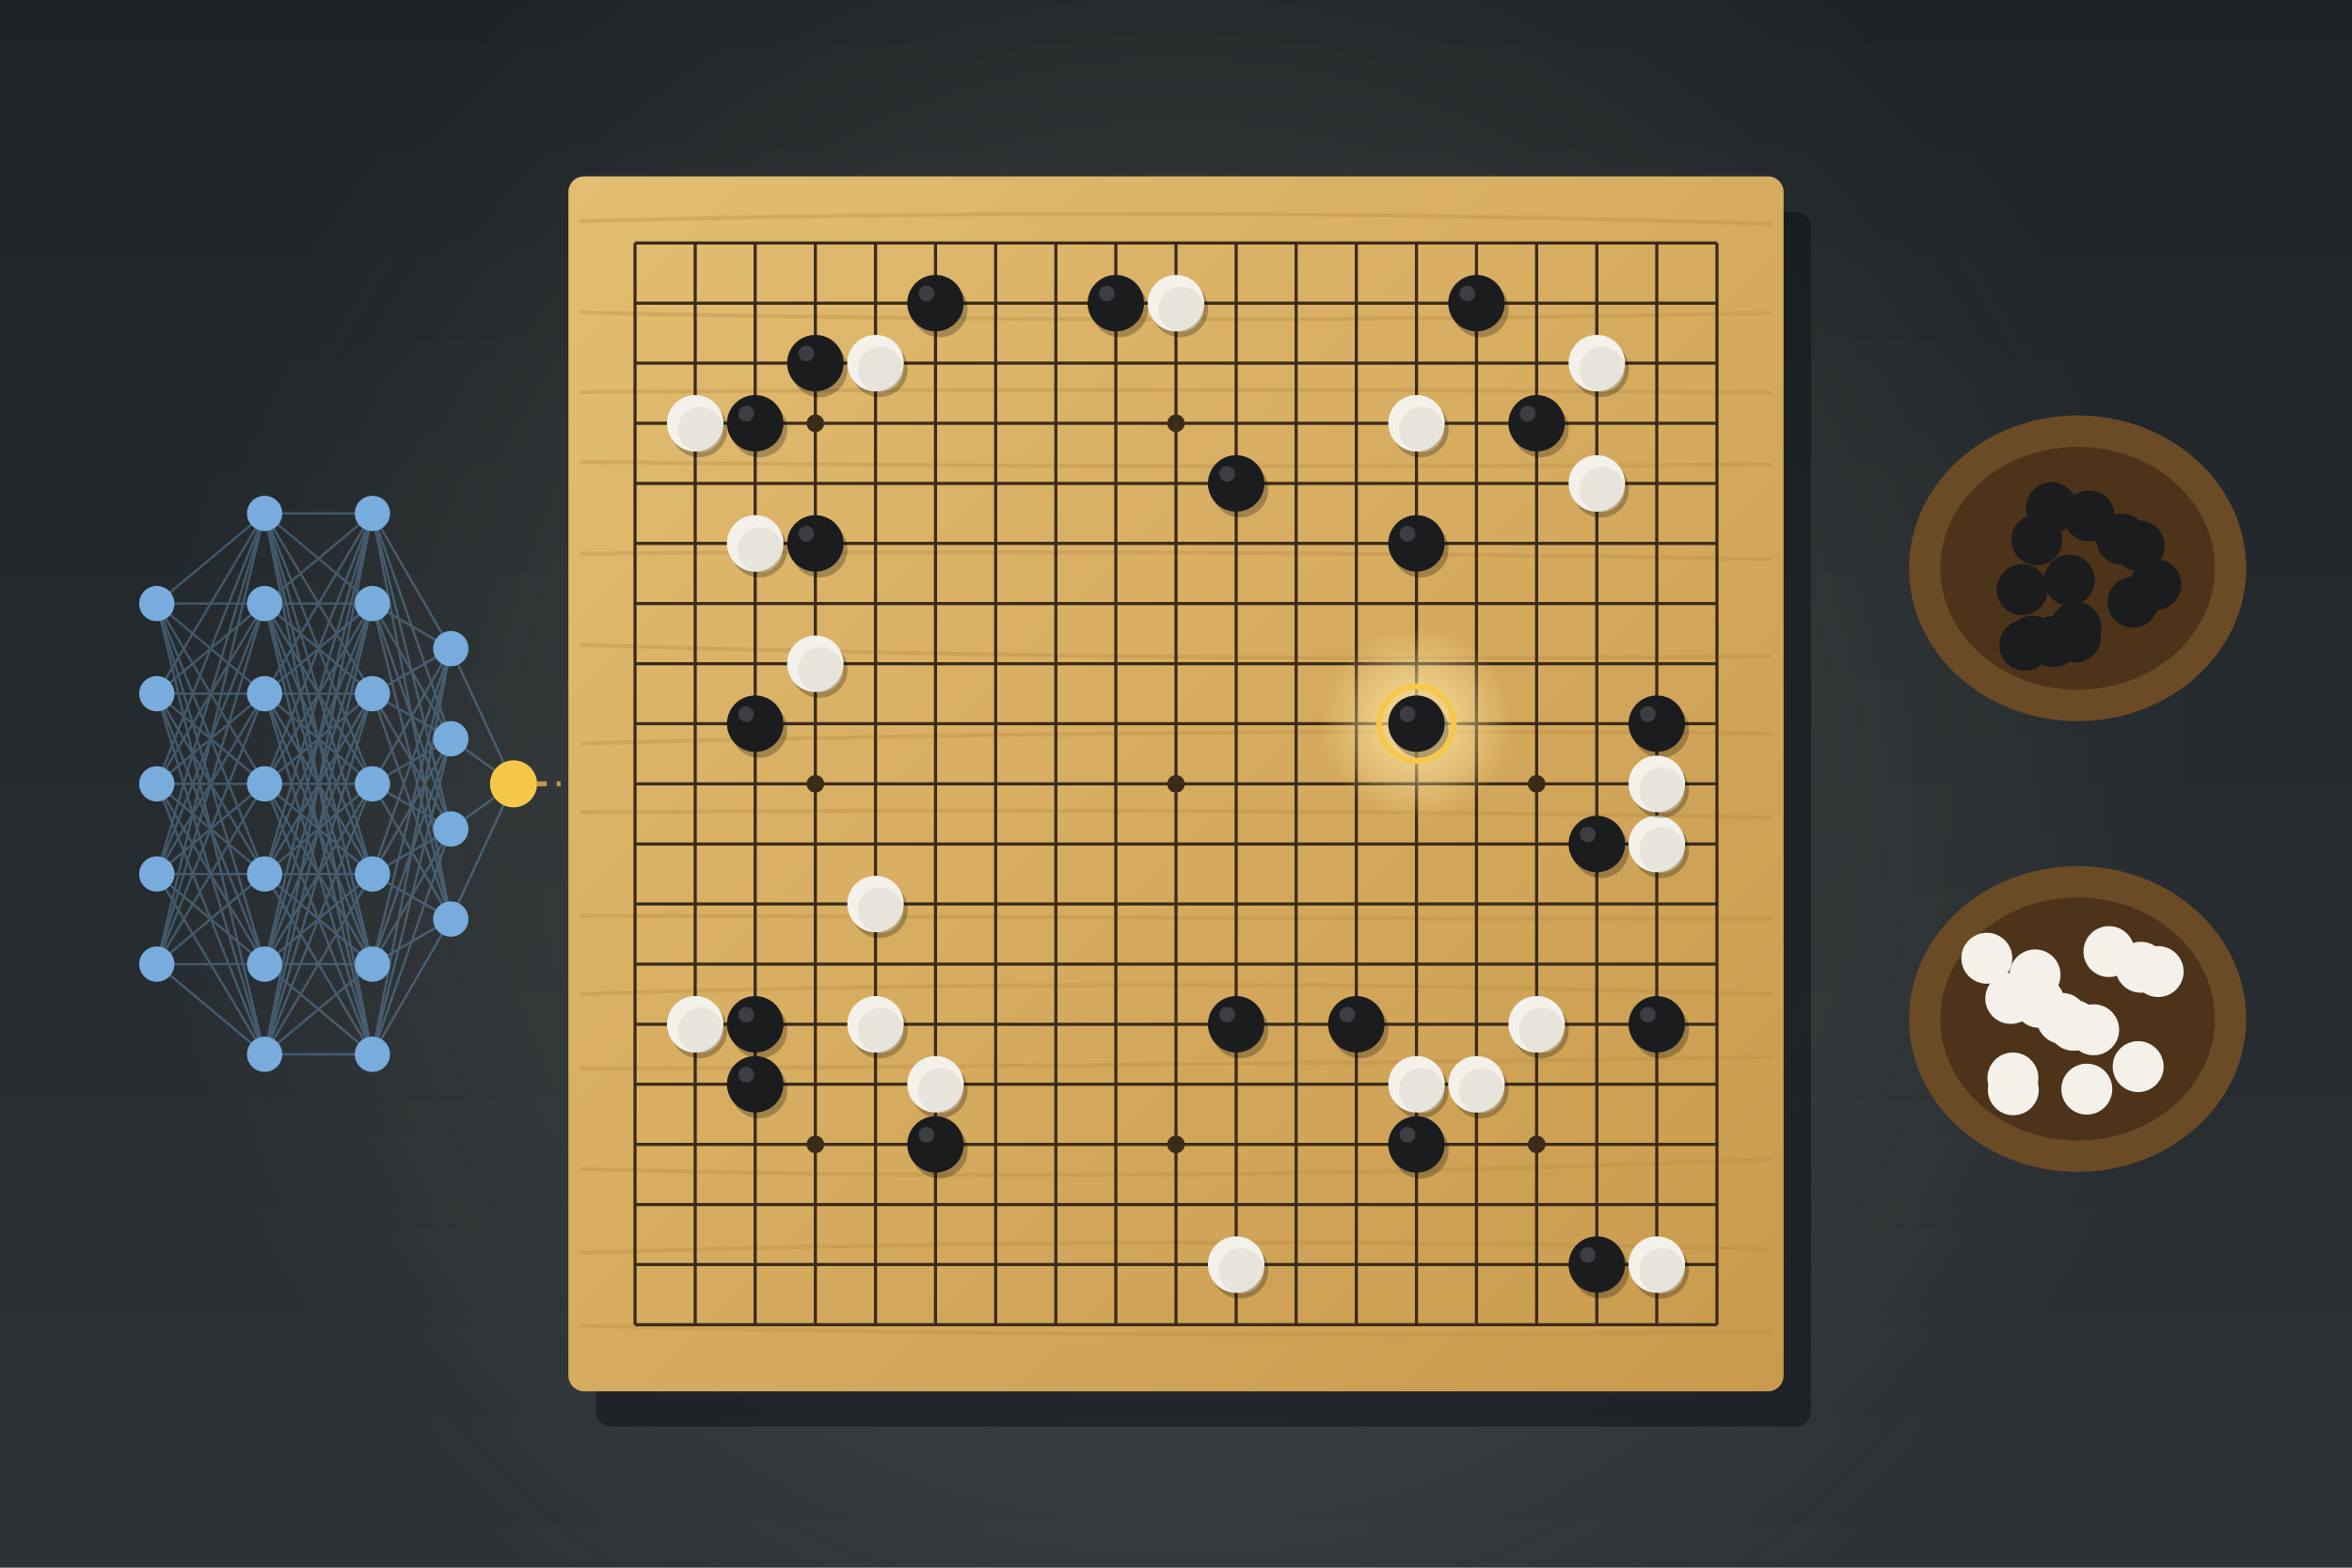
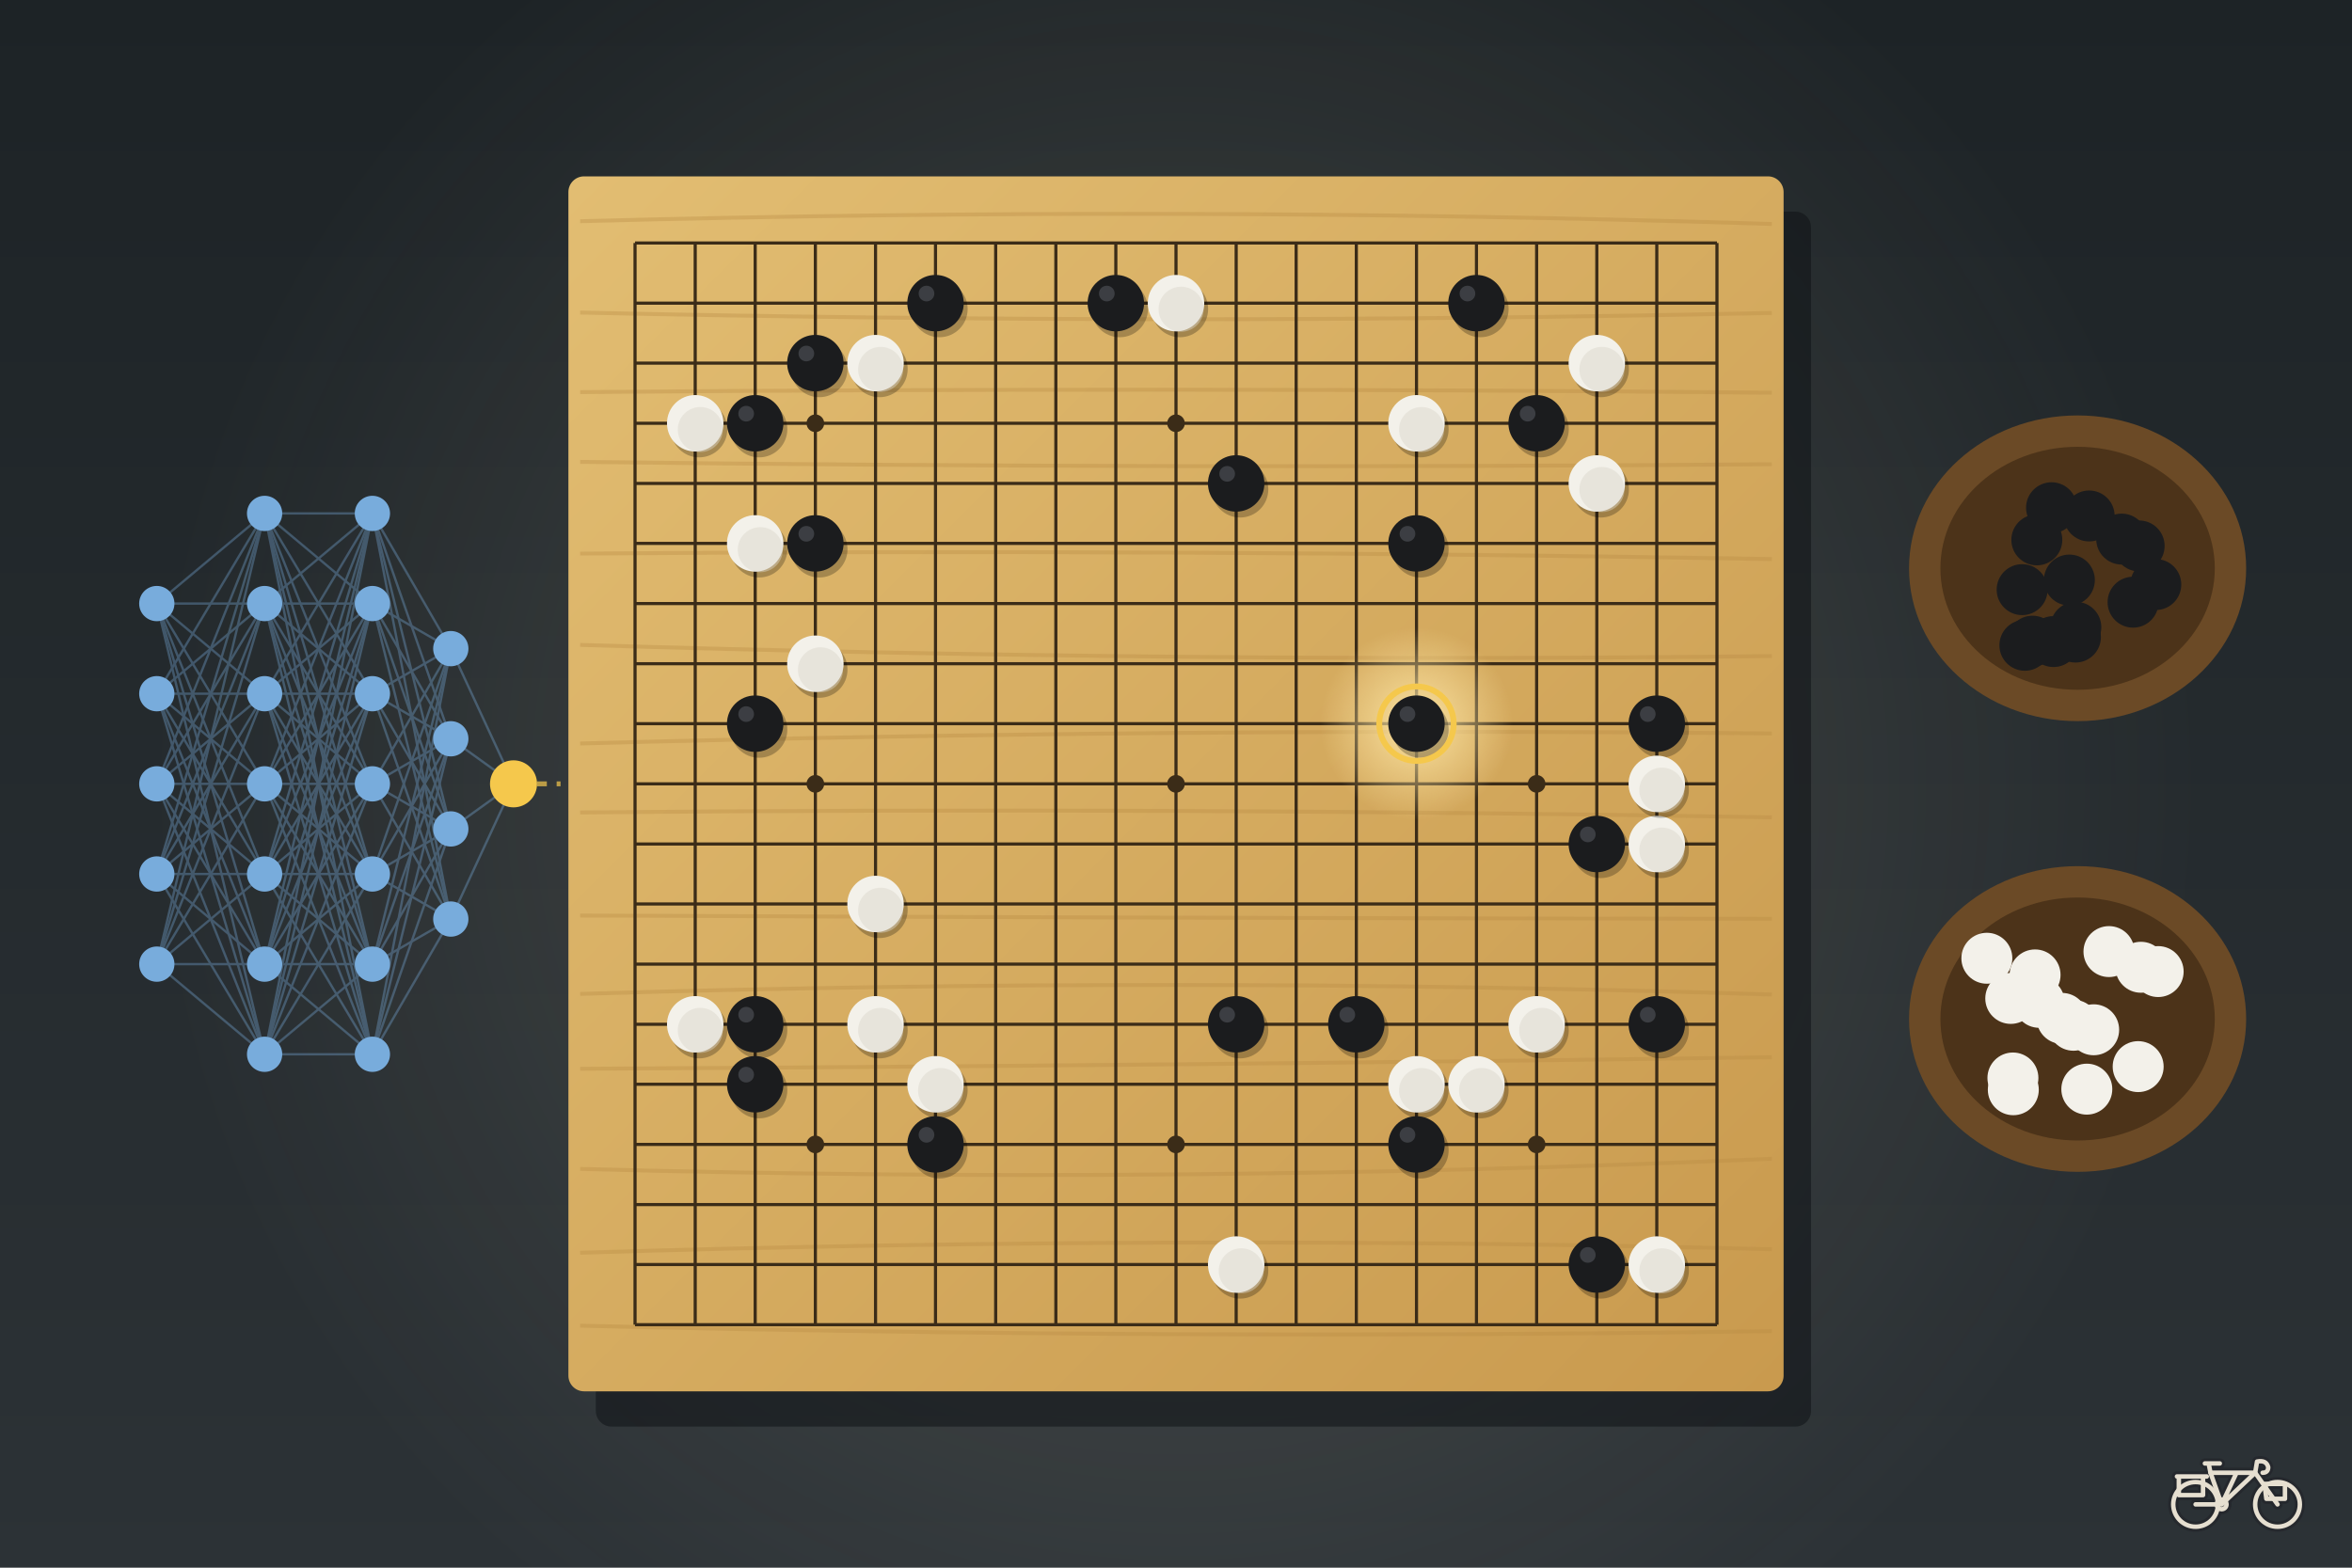
<svg xmlns="http://www.w3.org/2000/svg" viewBox="0 0 1200 800" width="1200" height="800">
  <defs>
    <linearGradient id="room" x1="0" y1="0" x2="0" y2="1">
      <stop offset="0" stop-color="#1d2326" />
      <stop offset="1" stop-color="#2c3236" />
    </linearGradient>
    <linearGradient id="wood" x1="0" y1="0" x2="1" y2="1">
      <stop offset="0" stop-color="#e2bd72" />
      <stop offset="1" stop-color="#c99a4e" />
    </linearGradient>
    <radialGradient id="spot" cx="0.5" cy="0.5" r="0.5">
      <stop offset="0" stop-color="#ffe9a8" stop-opacity="0.9" />
      <stop offset="1" stop-color="#ffe9a8" stop-opacity="0" />
    </radialGradient>
    <radialGradient id="lamp" cx="0.5" cy="0.5" r="0.5">
      <stop offset="0" stop-color="#fff3d6" stop-opacity="0.16" />
      <stop offset="1" stop-color="#fff3d6" stop-opacity="0" />
    </radialGradient>
  </defs>
  <rect width="1200" height="800" fill="url(#room)" />
  <circle cx="600" cy="400" r="520" fill="url(#lamp)" />
  <rect x="304" y="108" width="620" height="620" rx="8" fill="#0f1315" opacity="0.55" />
  <rect x="290" y="90" width="620" height="620" rx="8" fill="url(#wood)" />
  <path d="M296 112.9 Q600.0 104.7 904 114.3" fill="none" stroke="#b78a43" stroke-width="2" opacity="0.35" />
  <path d="M296 159.5 Q600.0 166.2 904 159.7" fill="none" stroke="#b78a43" stroke-width="2" opacity="0.35" />
  <path d="M296 200.1 Q600.0 197.5 904 200.4" fill="none" stroke="#b78a43" stroke-width="2" opacity="0.35" />
  <path d="M296 235.7 Q600.0 239.4 904 236.9" fill="none" stroke="#b78a43" stroke-width="2" opacity="0.35" />
  <path d="M296 282.5 Q600.0 280.1 904 285.3" fill="none" stroke="#b78a43" stroke-width="2" opacity="0.35" />
  <path d="M296 329.1 Q600.0 338.3 904 334.8" fill="none" stroke="#b78a43" stroke-width="2" opacity="0.35" />
  <path d="M296 379.4 Q600.0 371.2 904 374.3" fill="none" stroke="#b78a43" stroke-width="2" opacity="0.35" />
  <path d="M296 414.6 Q600.0 411.8 904 417.1" fill="none" stroke="#b78a43" stroke-width="2" opacity="0.35" />
  <path d="M296 467.2 Q600.0 468.5 904 468.9" fill="none" stroke="#b78a43" stroke-width="2" opacity="0.35" />
  <path d="M296 507.2 Q600.0 497.9 904 507.5" fill="none" stroke="#b78a43" stroke-width="2" opacity="0.35" />
  <path d="M296 545.4 Q600.0 543.8 904 539.5" fill="none" stroke="#b78a43" stroke-width="2" opacity="0.35" />
  <path d="M296 596.5 Q600.0 604.7 904 591.3" fill="none" stroke="#b78a43" stroke-width="2" opacity="0.35" />
  <path d="M296 639.3 Q600.0 629.8 904 637.5" fill="none" stroke="#b78a43" stroke-width="2" opacity="0.35" />
  <path d="M296 676.5 Q600.0 683.8 904 679.3" fill="none" stroke="#b78a43" stroke-width="2" opacity="0.35" />
  <g stroke="#3b2c18" stroke-width="1.6">
    <line x1="324.0" y1="124.0" x2="876.0" y2="124.0" />
    <line x1="324.0" y1="124.0" x2="324.0" y2="676.0" />
    <line x1="324.0" y1="154.7" x2="876.0" y2="154.7" />
    <line x1="354.7" y1="124.0" x2="354.7" y2="676.0" />
    <line x1="324.0" y1="185.3" x2="876.0" y2="185.3" />
    <line x1="385.3" y1="124.0" x2="385.3" y2="676.0" />
    <line x1="324.0" y1="216.0" x2="876.0" y2="216.0" />
    <line x1="416.0" y1="124.0" x2="416.0" y2="676.0" />
    <line x1="324.0" y1="246.7" x2="876.0" y2="246.7" />
    <line x1="446.7" y1="124.0" x2="446.7" y2="676.0" />
    <line x1="324.0" y1="277.3" x2="876.0" y2="277.3" />
    <line x1="477.3" y1="124.0" x2="477.3" y2="676.0" />
    <line x1="324.0" y1="308.0" x2="876.0" y2="308.0" />
    <line x1="508.0" y1="124.0" x2="508.0" y2="676.0" />
    <line x1="324.0" y1="338.7" x2="876.0" y2="338.7" />
    <line x1="538.7" y1="124.0" x2="538.7" y2="676.0" />
    <line x1="324.0" y1="369.3" x2="876.0" y2="369.3" />
    <line x1="569.3" y1="124.0" x2="569.3" y2="676.0" />
    <line x1="324.0" y1="400.0" x2="876.0" y2="400.0" />
    <line x1="600.0" y1="124.0" x2="600.0" y2="676.0" />
    <line x1="324.0" y1="430.7" x2="876.0" y2="430.7" />
    <line x1="630.7" y1="124.0" x2="630.7" y2="676.0" />
    <line x1="324.0" y1="461.3" x2="876.0" y2="461.3" />
    <line x1="661.3" y1="124.0" x2="661.3" y2="676.0" />
    <line x1="324.0" y1="492.0" x2="876.0" y2="492.0" />
    <line x1="692.0" y1="124.0" x2="692.0" y2="676.0" />
    <line x1="324.0" y1="522.7" x2="876.0" y2="522.7" />
    <line x1="722.7" y1="124.0" x2="722.7" y2="676.0" />
    <line x1="324.0" y1="553.3" x2="876.0" y2="553.3" />
    <line x1="753.3" y1="124.0" x2="753.3" y2="676.0" />
    <line x1="324.0" y1="584.0" x2="876.0" y2="584.0" />
    <line x1="784.0" y1="124.0" x2="784.0" y2="676.0" />
    <line x1="324.0" y1="614.7" x2="876.0" y2="614.7" />
    <line x1="814.7" y1="124.0" x2="814.7" y2="676.0" />
    <line x1="324.0" y1="645.3" x2="876.0" y2="645.3" />
    <line x1="845.3" y1="124.0" x2="845.3" y2="676.0" />
    <line x1="324.0" y1="676.0" x2="876.0" y2="676.0" />
    <line x1="876.0" y1="124.0" x2="876.0" y2="676.0" />
  </g>
  <circle cx="416.0" cy="216.0" r="4.5" fill="#3b2c18" />
  <circle cx="416.0" cy="400.0" r="4.5" fill="#3b2c18" />
  <circle cx="416.0" cy="584.0" r="4.5" fill="#3b2c18" />
  <circle cx="600.0" cy="216.0" r="4.5" fill="#3b2c18" />
  <circle cx="600.0" cy="400.0" r="4.5" fill="#3b2c18" />
  <circle cx="600.0" cy="584.0" r="4.5" fill="#3b2c18" />
  <circle cx="784.0" cy="216.0" r="4.5" fill="#3b2c18" />
  <circle cx="784.0" cy="400.0" r="4.5" fill="#3b2c18" />
  <circle cx="784.0" cy="584.0" r="4.5" fill="#3b2c18" />
  <circle cx="387.3" cy="219.0" r="14.4" fill="#000" opacity="0.25" />
  <circle cx="385.3" cy="216.0" r="14.4" fill="#1b1c1e" />
  <circle cx="380.7" cy="211.1" r="4.0" fill="#4a4d52" opacity="0.7" />
  <circle cx="387.3" cy="280.3" r="14.4" fill="#000" opacity="0.25" />
  <circle cx="385.3" cy="277.3" r="14.4" fill="#f3f1ea" />
  <circle cx="387.9" cy="280.5" r="11.5" fill="#d9d5ca" opacity="0.45" />
  <circle cx="418.0" cy="280.3" r="14.4" fill="#000" opacity="0.25" />
  <circle cx="416.0" cy="277.3" r="14.4" fill="#1b1c1e" />
  <circle cx="411.4" cy="272.4" r="4.0" fill="#4a4d52" opacity="0.7" />
  <circle cx="356.7" cy="219.0" r="14.4" fill="#000" opacity="0.25" />
  <circle cx="354.7" cy="216.0" r="14.4" fill="#f3f1ea" />
  <circle cx="357.3" cy="219.2" r="11.5" fill="#d9d5ca" opacity="0.45" />
  <circle cx="418.0" cy="188.3" r="14.4" fill="#000" opacity="0.25" />
  <circle cx="416.0" cy="185.3" r="14.4" fill="#1b1c1e" />
  <circle cx="411.4" cy="180.4" r="4.0" fill="#4a4d52" opacity="0.7" />
  <circle cx="448.7" cy="188.3" r="14.4" fill="#000" opacity="0.25" />
  <circle cx="446.7" cy="185.3" r="14.4" fill="#f3f1ea" />
  <circle cx="449.3" cy="188.5" r="11.5" fill="#d9d5ca" opacity="0.45" />
  <circle cx="479.3" cy="157.7" r="14.4" fill="#000" opacity="0.25" />
  <circle cx="477.3" cy="154.7" r="14.4" fill="#1b1c1e" />
  <circle cx="472.7" cy="149.8" r="4.0" fill="#4a4d52" opacity="0.7" />
  <circle cx="816.7" cy="249.7" r="14.4" fill="#000" opacity="0.25" />
  <circle cx="814.7" cy="246.7" r="14.4" fill="#f3f1ea" />
  <circle cx="817.3" cy="249.8" r="11.5" fill="#d9d5ca" opacity="0.45" />
  <circle cx="724.7" cy="280.3" r="14.4" fill="#000" opacity="0.25" />
  <circle cx="722.7" cy="277.3" r="14.4" fill="#1b1c1e" />
  <circle cx="718.1" cy="272.4" r="4.0" fill="#4a4d52" opacity="0.7" />
  <circle cx="724.7" cy="219.0" r="14.4" fill="#000" opacity="0.25" />
  <circle cx="722.7" cy="216.0" r="14.4" fill="#f3f1ea" />
  <circle cx="725.3" cy="219.2" r="11.5" fill="#d9d5ca" opacity="0.45" />
  <circle cx="755.3" cy="157.7" r="14.4" fill="#000" opacity="0.25" />
  <circle cx="753.3" cy="154.7" r="14.4" fill="#1b1c1e" />
  <circle cx="748.7" cy="149.8" r="4.0" fill="#4a4d52" opacity="0.7" />
  <circle cx="816.7" cy="188.3" r="14.4" fill="#000" opacity="0.25" />
  <circle cx="814.7" cy="185.3" r="14.4" fill="#f3f1ea" />
  <circle cx="817.3" cy="188.5" r="11.5" fill="#d9d5ca" opacity="0.45" />
  <circle cx="786.0" cy="219.0" r="14.4" fill="#000" opacity="0.25" />
  <circle cx="784.0" cy="216.0" r="14.4" fill="#1b1c1e" />
  <circle cx="779.4" cy="211.1" r="4.0" fill="#4a4d52" opacity="0.7" />
  <circle cx="356.7" cy="525.7" r="14.4" fill="#000" opacity="0.25" />
  <circle cx="354.7" cy="522.7" r="14.4" fill="#f3f1ea" />
  <circle cx="357.3" cy="525.8" r="11.5" fill="#d9d5ca" opacity="0.45" />
  <circle cx="387.3" cy="525.7" r="14.4" fill="#000" opacity="0.25" />
  <circle cx="385.3" cy="522.7" r="14.4" fill="#1b1c1e" />
  <circle cx="380.7" cy="517.8" r="4.0" fill="#4a4d52" opacity="0.7" />
  <circle cx="479.3" cy="556.3" r="14.4" fill="#000" opacity="0.25" />
  <circle cx="477.3" cy="553.3" r="14.4" fill="#f3f1ea" />
  <circle cx="479.9" cy="556.5" r="11.5" fill="#d9d5ca" opacity="0.45" />
  <circle cx="479.3" cy="587.0" r="14.4" fill="#000" opacity="0.25" />
  <circle cx="477.3" cy="584.0" r="14.4" fill="#1b1c1e" />
  <circle cx="472.7" cy="579.1" r="4.0" fill="#4a4d52" opacity="0.7" />
  <circle cx="448.7" cy="525.7" r="14.4" fill="#000" opacity="0.25" />
  <circle cx="446.7" cy="522.7" r="14.4" fill="#f3f1ea" />
  <circle cx="449.3" cy="525.8" r="11.5" fill="#d9d5ca" opacity="0.45" />
  <circle cx="387.3" cy="556.3" r="14.4" fill="#000" opacity="0.25" />
  <circle cx="385.3" cy="553.3" r="14.4" fill="#1b1c1e" />
  <circle cx="380.7" cy="548.4" r="4.0" fill="#4a4d52" opacity="0.7" />
  <circle cx="724.7" cy="556.3" r="14.4" fill="#000" opacity="0.25" />
  <circle cx="722.7" cy="553.3" r="14.4" fill="#f3f1ea" />
  <circle cx="725.3" cy="556.5" r="11.5" fill="#d9d5ca" opacity="0.45" />
  <circle cx="816.7" cy="648.3" r="14.4" fill="#000" opacity="0.25" />
  <circle cx="814.7" cy="645.3" r="14.4" fill="#1b1c1e" />
  <circle cx="810.1" cy="640.4" r="4.0" fill="#4a4d52" opacity="0.7" />
  <circle cx="847.3" cy="648.3" r="14.4" fill="#000" opacity="0.25" />
  <circle cx="845.3" cy="645.3" r="14.4" fill="#f3f1ea" />
  <circle cx="847.9" cy="648.5" r="11.5" fill="#d9d5ca" opacity="0.45" />
  <circle cx="724.7" cy="587.0" r="14.4" fill="#000" opacity="0.25" />
  <circle cx="722.7" cy="584.0" r="14.4" fill="#1b1c1e" />
  <circle cx="718.1" cy="579.1" r="4.0" fill="#4a4d52" opacity="0.7" />
  <circle cx="786.0" cy="525.7" r="14.4" fill="#000" opacity="0.25" />
  <circle cx="784.0" cy="522.7" r="14.4" fill="#f3f1ea" />
  <circle cx="786.6" cy="525.8" r="11.5" fill="#d9d5ca" opacity="0.45" />
  <circle cx="847.3" cy="525.7" r="14.4" fill="#000" opacity="0.25" />
  <circle cx="845.3" cy="522.7" r="14.4" fill="#1b1c1e" />
  <circle cx="840.7" cy="517.8" r="4.0" fill="#4a4d52" opacity="0.7" />
  <circle cx="755.3" cy="556.3" r="14.4" fill="#000" opacity="0.25" />
  <circle cx="753.3" cy="553.3" r="14.4" fill="#f3f1ea" />
  <circle cx="755.9" cy="556.5" r="11.5" fill="#d9d5ca" opacity="0.45" />
  <circle cx="632.7" cy="249.7" r="14.4" fill="#000" opacity="0.25" />
  <circle cx="630.7" cy="246.7" r="14.4" fill="#1b1c1e" />
  <circle cx="626.1" cy="241.8" r="4.0" fill="#4a4d52" opacity="0.7" />
  <circle cx="602.0" cy="157.7" r="14.4" fill="#000" opacity="0.25" />
  <circle cx="600.0" cy="154.7" r="14.4" fill="#f3f1ea" />
  <circle cx="602.6" cy="157.8" r="11.5" fill="#d9d5ca" opacity="0.45" />
  <circle cx="571.3" cy="157.7" r="14.4" fill="#000" opacity="0.25" />
  <circle cx="569.3" cy="154.7" r="14.4" fill="#1b1c1e" />
  <circle cx="564.7" cy="149.8" r="4.0" fill="#4a4d52" opacity="0.7" />
  <circle cx="418.0" cy="341.7" r="14.4" fill="#000" opacity="0.25" />
  <circle cx="416.0" cy="338.7" r="14.4" fill="#f3f1ea" />
  <circle cx="418.6" cy="341.8" r="11.5" fill="#d9d5ca" opacity="0.45" />
  <circle cx="387.3" cy="372.3" r="14.4" fill="#000" opacity="0.25" />
  <circle cx="385.3" cy="369.3" r="14.4" fill="#1b1c1e" />
  <circle cx="380.7" cy="364.4" r="4.0" fill="#4a4d52" opacity="0.7" />
  <circle cx="448.7" cy="464.3" r="14.4" fill="#000" opacity="0.25" />
  <circle cx="446.7" cy="461.3" r="14.4" fill="#f3f1ea" />
  <circle cx="449.3" cy="464.5" r="11.5" fill="#d9d5ca" opacity="0.45" />
  <circle cx="816.7" cy="433.7" r="14.4" fill="#000" opacity="0.25" />
  <circle cx="814.7" cy="430.7" r="14.4" fill="#1b1c1e" />
  <circle cx="810.1" cy="425.8" r="4.0" fill="#4a4d52" opacity="0.7" />
  <circle cx="847.3" cy="433.7" r="14.4" fill="#000" opacity="0.25" />
  <circle cx="845.3" cy="430.7" r="14.4" fill="#f3f1ea" />
  <circle cx="847.9" cy="433.8" r="11.5" fill="#d9d5ca" opacity="0.45" />
  <circle cx="847.3" cy="372.3" r="14.4" fill="#000" opacity="0.25" />
  <circle cx="845.3" cy="369.3" r="14.4" fill="#1b1c1e" />
  <circle cx="840.7" cy="364.4" r="4.0" fill="#4a4d52" opacity="0.7" />
  <circle cx="847.3" cy="403.0" r="14.4" fill="#000" opacity="0.25" />
  <circle cx="845.3" cy="400.0" r="14.4" fill="#f3f1ea" />
  <circle cx="847.9" cy="403.2" r="11.5" fill="#d9d5ca" opacity="0.45" />
  <circle cx="632.7" cy="525.7" r="14.4" fill="#000" opacity="0.25" />
  <circle cx="630.7" cy="522.7" r="14.4" fill="#1b1c1e" />
  <circle cx="626.1" cy="517.8" r="4.0" fill="#4a4d52" opacity="0.7" />
  <circle cx="632.7" cy="648.3" r="14.4" fill="#000" opacity="0.25" />
  <circle cx="630.7" cy="645.3" r="14.4" fill="#f3f1ea" />
  <circle cx="633.3" cy="648.5" r="11.5" fill="#d9d5ca" opacity="0.45" />
  <circle cx="694.0" cy="525.7" r="14.4" fill="#000" opacity="0.25" />
  <circle cx="692.0" cy="522.7" r="14.4" fill="#1b1c1e" />
  <circle cx="687.4" cy="517.8" r="4.0" fill="#4a4d52" opacity="0.7" />
  <circle cx="722.7" cy="369.3" r="49.1" fill="url(#spot)" />
  <circle cx="724.7" cy="372.3" r="14.4" fill="#000" opacity="0.25" />
  <circle cx="722.7" cy="369.3" r="14.4" fill="#1b1c1e" />
  <circle cx="718.1" cy="364.4" r="4.0" fill="#4a4d52" opacity="0.7" />
  <circle cx="722.7" cy="369.3" r="19.0" fill="none" stroke="#f5c84c" stroke-width="3" />
  <g stroke="#78acdc" stroke-width="1.2" opacity="0.35">
    <line x1="80" y1="308.0" x2="135" y2="262.0" />
    <line x1="80" y1="308.0" x2="135" y2="308.0" />
    <line x1="80" y1="308.0" x2="135" y2="354.0" />
    <line x1="80" y1="308.0" x2="135" y2="400.0" />
    <line x1="80" y1="308.0" x2="135" y2="446.0" />
    <line x1="80" y1="308.0" x2="135" y2="492.0" />
    <line x1="80" y1="308.0" x2="135" y2="538.0" />
    <line x1="80" y1="354.0" x2="135" y2="262.0" />
    <line x1="80" y1="354.0" x2="135" y2="308.0" />
    <line x1="80" y1="354.0" x2="135" y2="354.0" />
    <line x1="80" y1="354.0" x2="135" y2="400.0" />
    <line x1="80" y1="354.0" x2="135" y2="446.0" />
    <line x1="80" y1="354.0" x2="135" y2="492.0" />
    <line x1="80" y1="354.0" x2="135" y2="538.0" />
    <line x1="80" y1="400.0" x2="135" y2="262.0" />
    <line x1="80" y1="400.0" x2="135" y2="308.0" />
    <line x1="80" y1="400.0" x2="135" y2="354.0" />
    <line x1="80" y1="400.0" x2="135" y2="400.0" />
    <line x1="80" y1="400.0" x2="135" y2="446.0" />
    <line x1="80" y1="400.0" x2="135" y2="492.0" />
    <line x1="80" y1="400.0" x2="135" y2="538.0" />
    <line x1="80" y1="446.0" x2="135" y2="262.0" />
    <line x1="80" y1="446.0" x2="135" y2="308.0" />
    <line x1="80" y1="446.0" x2="135" y2="354.0" />
    <line x1="80" y1="446.0" x2="135" y2="400.0" />
    <line x1="80" y1="446.0" x2="135" y2="446.0" />
    <line x1="80" y1="446.0" x2="135" y2="492.0" />
    <line x1="80" y1="446.0" x2="135" y2="538.0" />
    <line x1="80" y1="492.0" x2="135" y2="262.0" />
    <line x1="80" y1="492.0" x2="135" y2="308.0" />
    <line x1="80" y1="492.0" x2="135" y2="354.0" />
    <line x1="80" y1="492.0" x2="135" y2="400.0" />
    <line x1="80" y1="492.0" x2="135" y2="446.0" />
    <line x1="80" y1="492.0" x2="135" y2="492.0" />
    <line x1="80" y1="492.0" x2="135" y2="538.0" />
    <line x1="135" y1="262.0" x2="190" y2="262.0" />
    <line x1="135" y1="262.0" x2="190" y2="308.0" />
    <line x1="135" y1="262.0" x2="190" y2="354.0" />
    <line x1="135" y1="262.0" x2="190" y2="400.0" />
    <line x1="135" y1="262.0" x2="190" y2="446.0" />
    <line x1="135" y1="262.0" x2="190" y2="492.0" />
    <line x1="135" y1="262.0" x2="190" y2="538.0" />
    <line x1="135" y1="308.0" x2="190" y2="262.0" />
    <line x1="135" y1="308.0" x2="190" y2="308.0" />
    <line x1="135" y1="308.0" x2="190" y2="354.0" />
    <line x1="135" y1="308.0" x2="190" y2="400.0" />
    <line x1="135" y1="308.0" x2="190" y2="446.0" />
    <line x1="135" y1="308.0" x2="190" y2="492.0" />
    <line x1="135" y1="308.0" x2="190" y2="538.0" />
    <line x1="135" y1="354.0" x2="190" y2="262.0" />
    <line x1="135" y1="354.0" x2="190" y2="308.0" />
    <line x1="135" y1="354.0" x2="190" y2="354.0" />
    <line x1="135" y1="354.0" x2="190" y2="400.0" />
    <line x1="135" y1="354.0" x2="190" y2="446.0" />
    <line x1="135" y1="354.0" x2="190" y2="492.0" />
    <line x1="135" y1="354.0" x2="190" y2="538.0" />
    <line x1="135" y1="400.0" x2="190" y2="262.0" />
    <line x1="135" y1="400.0" x2="190" y2="308.0" />
    <line x1="135" y1="400.0" x2="190" y2="354.0" />
    <line x1="135" y1="400.0" x2="190" y2="400.0" />
    <line x1="135" y1="400.0" x2="190" y2="446.0" />
    <line x1="135" y1="400.0" x2="190" y2="492.0" />
    <line x1="135" y1="400.0" x2="190" y2="538.0" />
    <line x1="135" y1="446.0" x2="190" y2="262.0" />
    <line x1="135" y1="446.0" x2="190" y2="308.0" />
    <line x1="135" y1="446.0" x2="190" y2="354.0" />
    <line x1="135" y1="446.0" x2="190" y2="400.0" />
    <line x1="135" y1="446.0" x2="190" y2="446.0" />
    <line x1="135" y1="446.0" x2="190" y2="492.0" />
    <line x1="135" y1="446.0" x2="190" y2="538.0" />
    <line x1="135" y1="492.0" x2="190" y2="262.0" />
    <line x1="135" y1="492.0" x2="190" y2="308.0" />
    <line x1="135" y1="492.0" x2="190" y2="354.0" />
    <line x1="135" y1="492.0" x2="190" y2="400.0" />
    <line x1="135" y1="492.0" x2="190" y2="446.0" />
    <line x1="135" y1="492.0" x2="190" y2="492.0" />
    <line x1="135" y1="492.0" x2="190" y2="538.0" />
    <line x1="135" y1="538.0" x2="190" y2="262.0" />
    <line x1="135" y1="538.0" x2="190" y2="308.0" />
    <line x1="135" y1="538.0" x2="190" y2="354.0" />
    <line x1="135" y1="538.0" x2="190" y2="400.0" />
    <line x1="135" y1="538.0" x2="190" y2="446.0" />
    <line x1="135" y1="538.0" x2="190" y2="492.0" />
    <line x1="135" y1="538.0" x2="190" y2="538.0" />
    <line x1="190" y1="262.0" x2="230" y2="331.0" />
    <line x1="190" y1="262.0" x2="230" y2="377.0" />
    <line x1="190" y1="262.0" x2="230" y2="423.0" />
    <line x1="190" y1="262.0" x2="230" y2="469.0" />
    <line x1="190" y1="308.0" x2="230" y2="331.0" />
    <line x1="190" y1="308.0" x2="230" y2="377.0" />
    <line x1="190" y1="308.0" x2="230" y2="423.0" />
    <line x1="190" y1="308.0" x2="230" y2="469.0" />
    <line x1="190" y1="354.0" x2="230" y2="331.0" />
    <line x1="190" y1="354.0" x2="230" y2="377.0" />
    <line x1="190" y1="354.0" x2="230" y2="423.0" />
    <line x1="190" y1="354.0" x2="230" y2="469.0" />
    <line x1="190" y1="400.0" x2="230" y2="331.0" />
    <line x1="190" y1="400.0" x2="230" y2="377.0" />
    <line x1="190" y1="400.0" x2="230" y2="423.0" />
    <line x1="190" y1="400.0" x2="230" y2="469.0" />
    <line x1="190" y1="446.0" x2="230" y2="331.0" />
    <line x1="190" y1="446.0" x2="230" y2="377.0" />
    <line x1="190" y1="446.0" x2="230" y2="423.0" />
    <line x1="190" y1="446.0" x2="230" y2="469.0" />
    <line x1="190" y1="492.0" x2="230" y2="331.0" />
    <line x1="190" y1="492.0" x2="230" y2="377.0" />
    <line x1="190" y1="492.0" x2="230" y2="423.0" />
    <line x1="190" y1="492.0" x2="230" y2="469.0" />
    <line x1="190" y1="538.0" x2="230" y2="331.0" />
    <line x1="190" y1="538.0" x2="230" y2="377.0" />
    <line x1="190" y1="538.0" x2="230" y2="423.0" />
    <line x1="190" y1="538.0" x2="230" y2="469.0" />
    <line x1="230" y1="331.0" x2="262" y2="400.0" />
    <line x1="230" y1="377.0" x2="262" y2="400.0" />
    <line x1="230" y1="423.0" x2="262" y2="400.0" />
    <line x1="230" y1="469.0" x2="262" y2="400.0" />
  </g>
  <circle cx="80" cy="308.0" r="9" fill="#78acdc" />
  <circle cx="80" cy="354.0" r="9" fill="#78acdc" />
  <circle cx="80" cy="400.0" r="9" fill="#78acdc" />
  <circle cx="80" cy="446.0" r="9" fill="#78acdc" />
  <circle cx="80" cy="492.0" r="9" fill="#78acdc" />
  <circle cx="135" cy="262.0" r="9" fill="#78acdc" />
  <circle cx="135" cy="308.0" r="9" fill="#78acdc" />
  <circle cx="135" cy="354.0" r="9" fill="#78acdc" />
  <circle cx="135" cy="400.0" r="9" fill="#78acdc" />
  <circle cx="135" cy="446.0" r="9" fill="#78acdc" />
  <circle cx="135" cy="492.0" r="9" fill="#78acdc" />
  <circle cx="135" cy="538.0" r="9" fill="#78acdc" />
  <circle cx="190" cy="262.0" r="9" fill="#78acdc" />
  <circle cx="190" cy="308.0" r="9" fill="#78acdc" />
  <circle cx="190" cy="354.0" r="9" fill="#78acdc" />
  <circle cx="190" cy="400.0" r="9" fill="#78acdc" />
  <circle cx="190" cy="446.0" r="9" fill="#78acdc" />
  <circle cx="190" cy="492.0" r="9" fill="#78acdc" />
  <circle cx="190" cy="538.0" r="9" fill="#78acdc" />
  <circle cx="230" cy="331.0" r="9" fill="#78acdc" />
  <circle cx="230" cy="377.0" r="9" fill="#78acdc" />
  <circle cx="230" cy="423.0" r="9" fill="#78acdc" />
  <circle cx="230" cy="469.0" r="9" fill="#78acdc" />
  <circle cx="262" cy="400.0" r="12" fill="#f5c84c" />
  <line x1="274" y1="400" x2="286" y2="400" stroke="#f5c84c" stroke-width="2.5" stroke-dasharray="5 5" opacity="0.7" />
  <ellipse cx="1060" cy="290" rx="86" ry="78" fill="#6b4a26" />
  <ellipse cx="1060" cy="290" rx="70" ry="62" fill="#4c3319" />
  <circle cx="1037.0" cy="327.2" r="13" fill="#1b1c1e" />
  <circle cx="1033.1" cy="329.3" r="13" fill="#1b1c1e" />
  <circle cx="1091.4" cy="278.6" r="13" fill="#1b1c1e" />
  <circle cx="1031.7" cy="300.9" r="13" fill="#1b1c1e" />
  <circle cx="1046.7" cy="259.1" r="13" fill="#1b1c1e" />
  <circle cx="1047.7" cy="327.4" r="13" fill="#1b1c1e" />
  <circle cx="1099.9" cy="298.3" r="13" fill="#1b1c1e" />
  <circle cx="1065.9" cy="263.3" r="13" fill="#1b1c1e" />
  <circle cx="1088.3" cy="307.3" r="13" fill="#1b1c1e" />
  <circle cx="1039.2" cy="275.5" r="13" fill="#1b1c1e" />
  <circle cx="1059.1" cy="320.1" r="13" fill="#1b1c1e" />
  <circle cx="1082.5" cy="275.1" r="13" fill="#1b1c1e" />
  <circle cx="1055.8" cy="296.0" r="13" fill="#1b1c1e" />
  <circle cx="1058.9" cy="325.1" r="13" fill="#1b1c1e" />
  <ellipse cx="1060" cy="520" rx="86" ry="78" fill="#6b4a26" />
  <ellipse cx="1060" cy="520" rx="70" ry="62" fill="#4c3319" />
  <circle cx="1025.9" cy="509.5" r="13" fill="#f3f1ea" />
  <circle cx="1101.1" cy="495.8" r="13" fill="#f3f1ea" />
  <circle cx="1027.2" cy="556.1" r="13" fill="#f3f1ea" />
  <circle cx="1092.3" cy="493.6" r="13" fill="#f3f1ea" />
  <circle cx="1090.9" cy="544.3" r="13" fill="#f3f1ea" />
  <circle cx="1038.3" cy="497.5" r="13" fill="#f3f1ea" />
  <circle cx="1013.7" cy="489.0" r="13" fill="#f3f1ea" />
  <circle cx="1064.7" cy="555.8" r="13" fill="#f3f1ea" />
  <circle cx="1027.0" cy="550.1" r="13" fill="#f3f1ea" />
  <circle cx="1057.9" cy="523.2" r="13" fill="#f3f1ea" />
  <circle cx="1076.0" cy="485.6" r="13" fill="#f3f1ea" />
  <circle cx="1040.4" cy="511.5" r="13" fill="#f3f1ea" />
  <circle cx="1068.2" cy="525.5" r="13" fill="#f3f1ea" />
  <circle cx="1052.1" cy="519.7" r="13" fill="#f3f1ea" />
+   <g class="signature-bike" transform="translate(1106.9,739.2) scale(0.950)">
+     <g fill="none" stroke="#14121a" stroke-width="5.5" stroke-linecap="round" stroke-linejoin="round" opacity="0.28">
+       <circle cx="14" cy="30" r="12" />
+       <circle cx="58" cy="30" r="12" />
+       <path d="M14 30 L28 30 L22 13 M28 30 L46 13 L22 13 M46 13 L58 30 M28 30 L36 13" />
+       <path d="M19 8 H27 M22 13 L21 8" />
+       <path d="M46 13 L47 7 Q52 6 53 10 Q53 13 50 13" />
+       <path d="M4 15 H20 M5 15 V25 H18 V15" />
+       <path d="M51 19 H62 V27 H52 Z" />
+       <circle cx="28" cy="30" r="2.6" />
+     </g>
+     <g fill="none" stroke="#fbf3e2" stroke-width="2.4" stroke-linecap="round" stroke-linejoin="round" opacity="0.9">
+       <circle cx="14" cy="30" r="12" />
+       <circle cx="58" cy="30" r="12" />
+       <path d="M14 30 L28 30 L22 13 M28 30 L46 13 L22 13 M46 13 L58 30 M28 30 L36 13" />
+       <path d="M19 8 H27 M22 13 L21 8" />
+       <path d="M46 13 L47 7 Q52 6 53 10 Q53 13 50 13" />
+       <path d="M4 15 H20 M5 15 V25 H18 V15" />
+       <path d="M51 19 H62 V27 H52 Z" />
+       <circle cx="28" cy="30" r="2.6" />
+     </g>
+   </g>
</svg>
